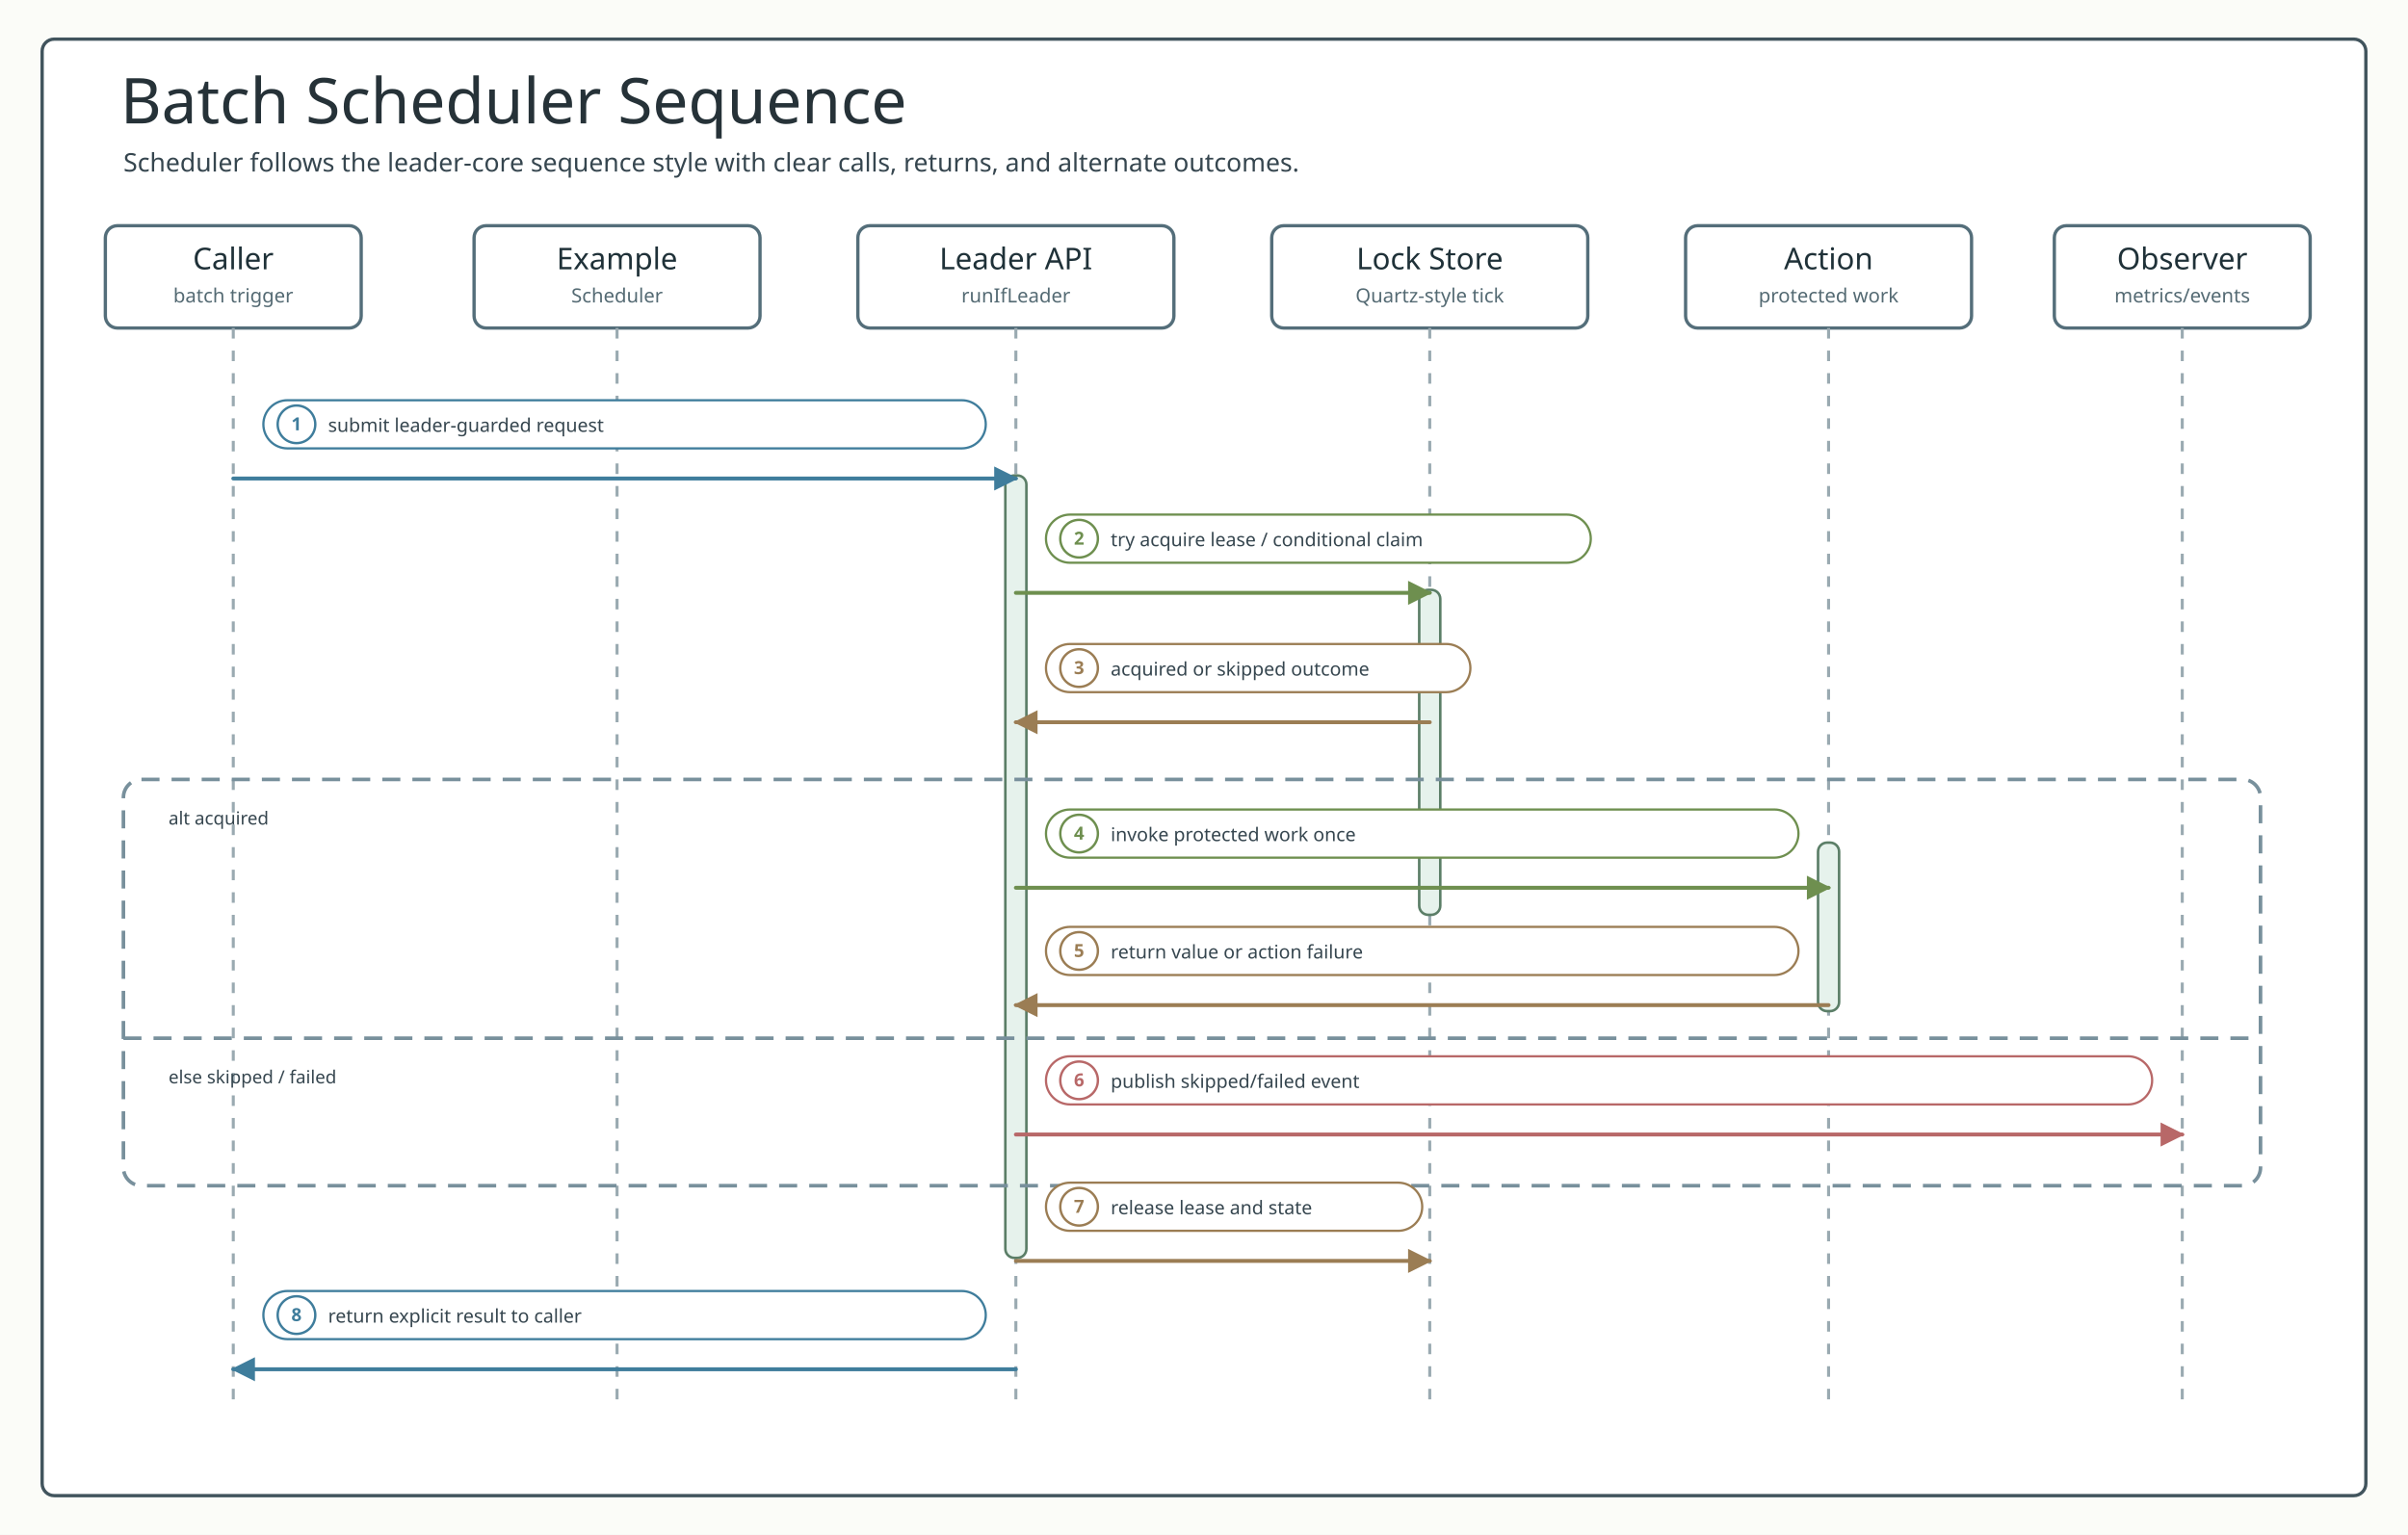
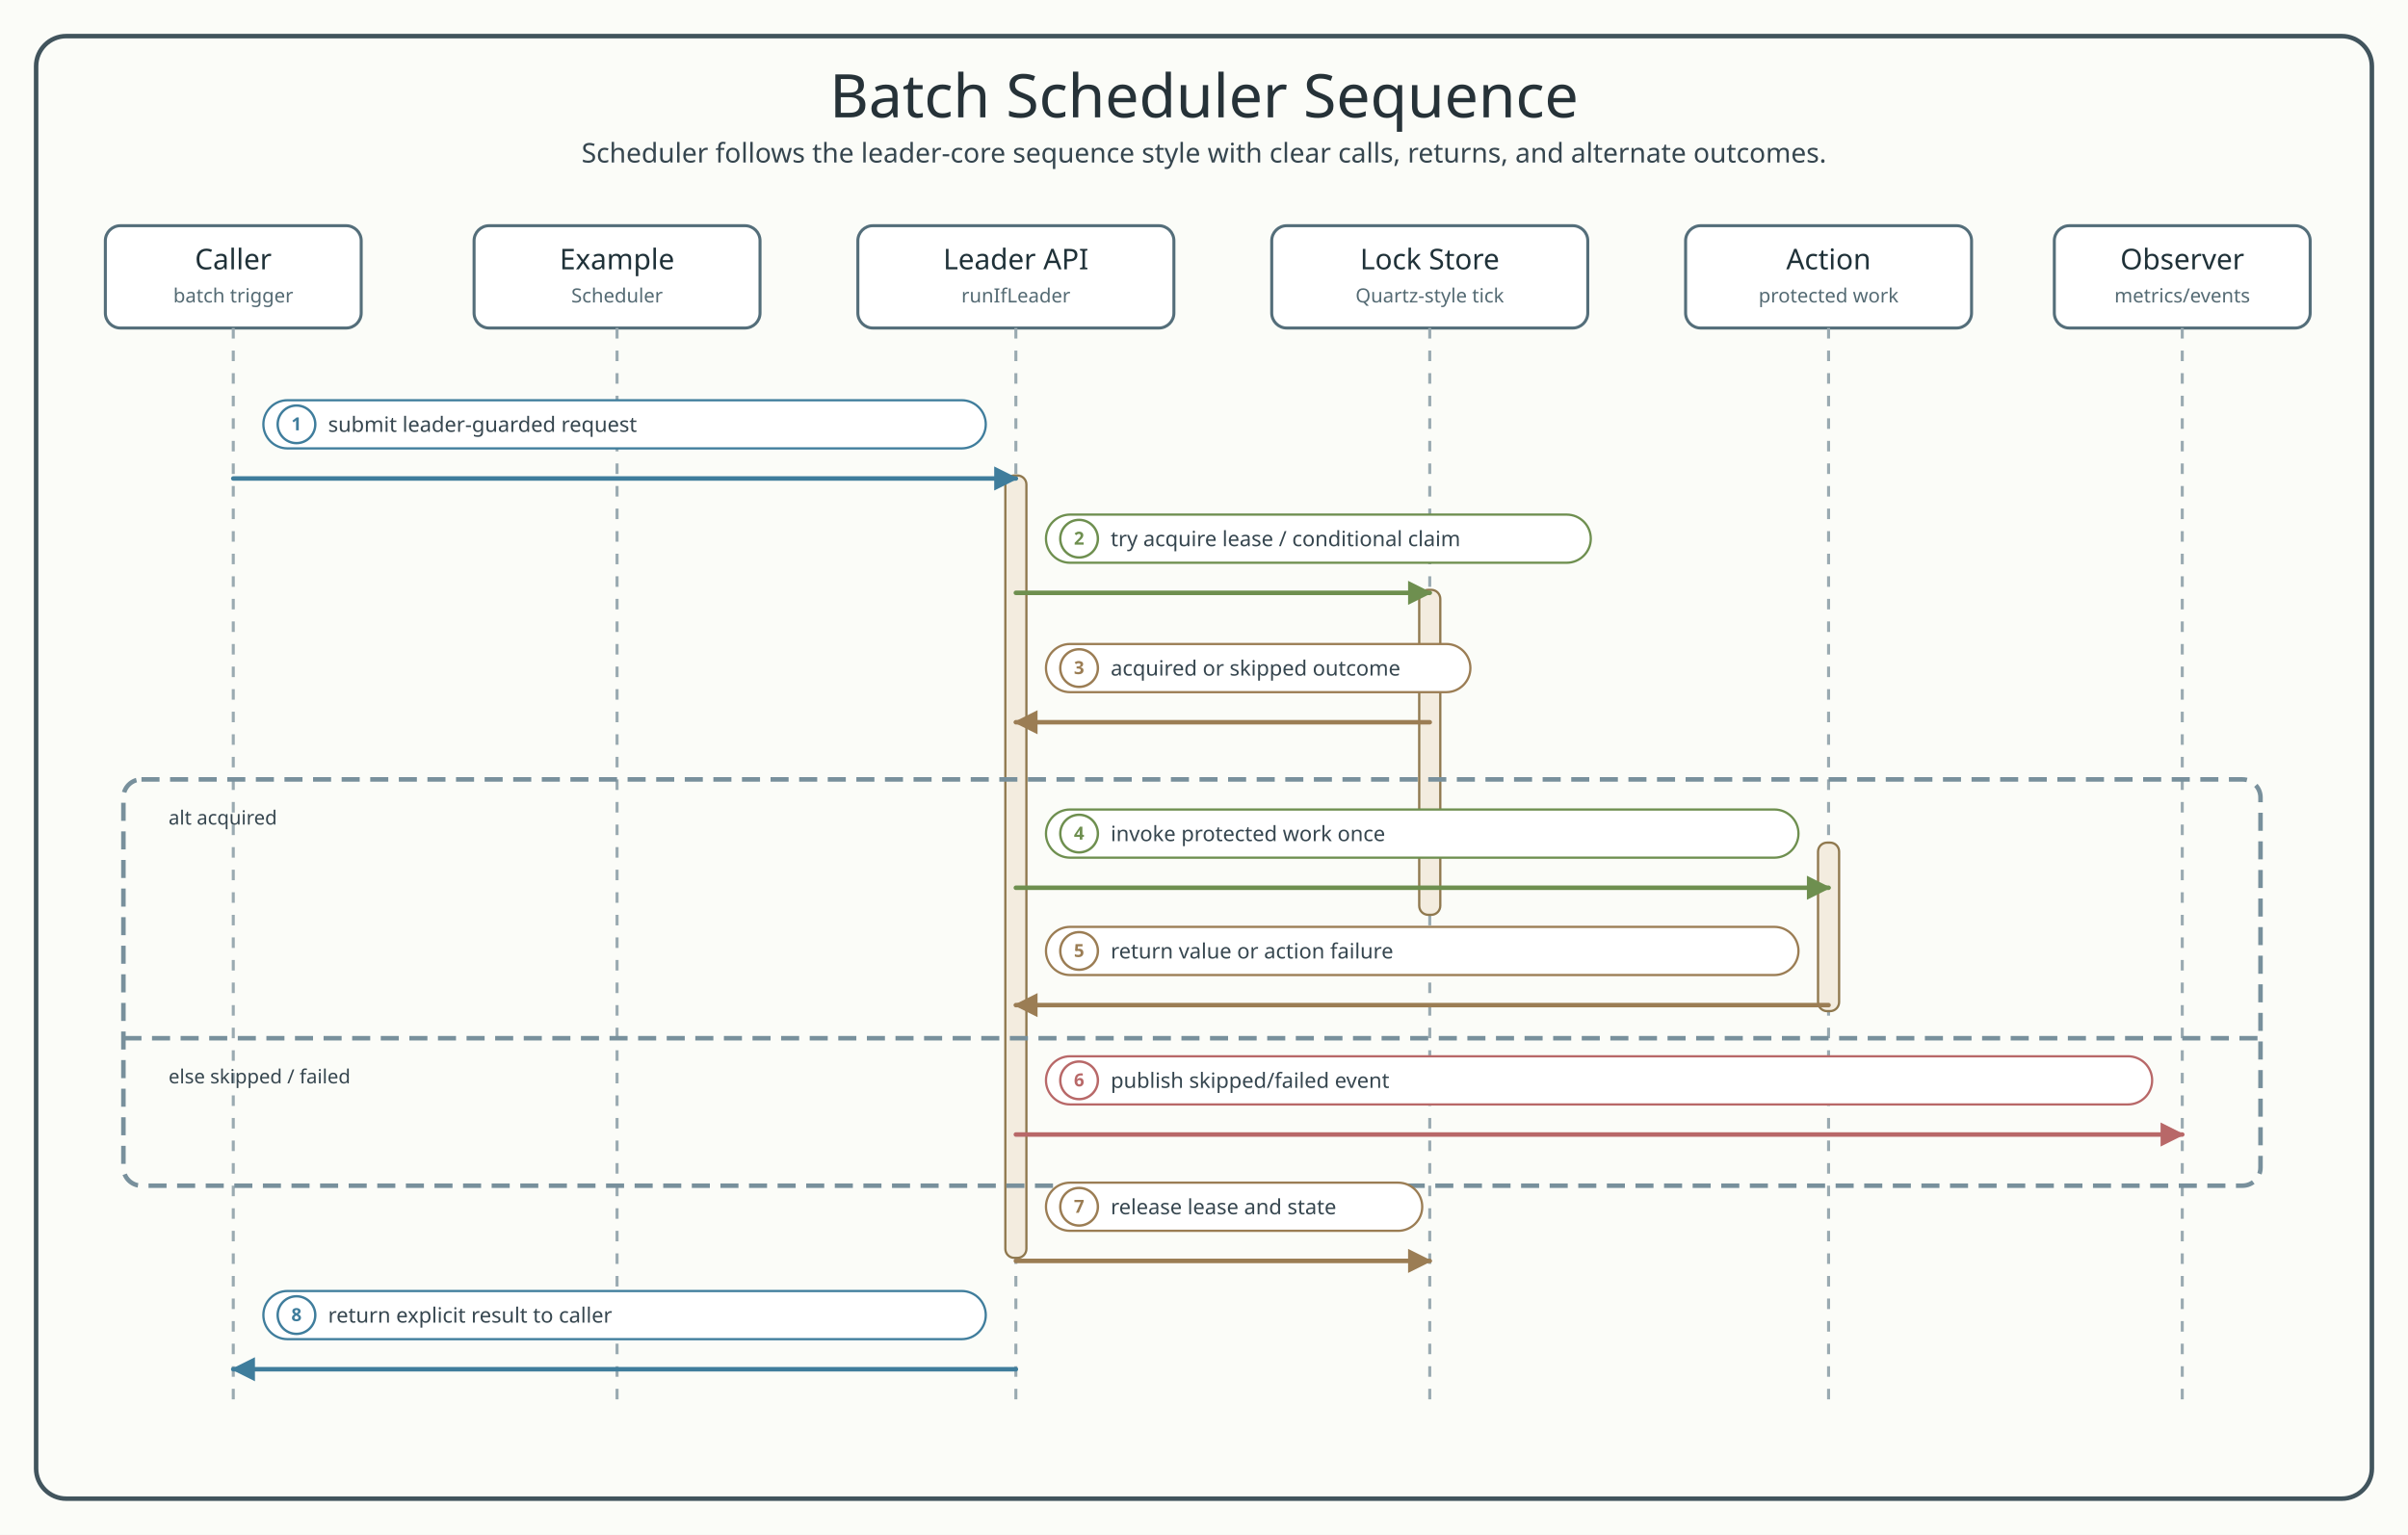
<svg xmlns="http://www.w3.org/2000/svg" width="1600" height="1020" viewBox="0 0 1600 1020" role="img" aria-labelledby="title desc">
  <defs>
    <filter id="softShadow" x="-12%" y="-12%" width="124%" height="124%">
      <feDropShadow dx="0" dy="8" stdDeviation="8" flood-color="#263238" flood-opacity="0.14" />
    </filter>
    <style>
      .canvas { fill: #fbfcf8; }
      .frame { fill: #ffffff; stroke: #41545d; stroke-width: 2.2; }
      .title { font-family: "Architects Daughter"; font-size: 42px; fill: #263238; }
      .subtitle, .small, .labelText, .detail, .footer, .msg, .note { font-family: "Comic Mono"; fill: #36464f; }
      .subtitle { font-size: 17px; }
      .footer { font-size: 13px; fill: #60727d; }
      .band { fill: #f5f9fb; stroke: #c8d7df; stroke-width: 1.6; }
      .bandAlt { fill: #fbfdf8; stroke: #d7e0d0; stroke-width: 1.6; }
      .bandTitle { font-family: "Architects Daughter"; font-size: 22px; fill: #263238; }
      .bandHint { font-family: "Comic Mono"; font-size: 12px; fill: #60727d; }
      .card { filter: url(#softShadow); stroke-width: 2; rx: 8; }
      .cardTitle { font-family: "Architects Daughter"; font-size: 24px; fill: #1f3138; }
      .detail { font-size: 13.5px; fill: #546a73; }
      .edge { fill: none; stroke-width: 2.6; stroke-linecap: round; stroke-linejoin: round; }
      .edgeThin { fill: none; stroke-width: 3; stroke-linecap: round; stroke-linejoin: round; }
      .dash { stroke-dasharray: 10 8; }
      .pill { fill: #ffffff; stroke-width: 1.5; }
      .labelText { font-size: 12.5px; }
      .badgeText { font-family: "Comic Mono"; font-size: 12px; font-weight: 700; }
      .header { fill: #ffffff; stroke: #546e7a; stroke-width: 2.2; }
      .participant { font-family: "Architects Daughter"; font-size: 20px; fill: #1f3138; }
      .role { font-family: "Comic Mono"; font-size: 13px; fill: #546a73; }
      .lifeline { stroke: #9aaab1; stroke-width: 2; stroke-dasharray: 7 8; }
      .activation { fill: #e6f2ec; stroke: #5b7e67; stroke-width: 1.7; }
      .branch { fill: none; stroke: #78909c; stroke-width: 2.4; stroke-dasharray: 12 8; }
+ 
+       /* bluetape4k best-practices sequence style override: matches redis-lettuce sequence family. */
+       text { letter-spacing: 0; }
+       text.title { font-family: "Architects Daughter"; font-size: 40px; font-weight: 400; fill: #263238; }
+       text.subtitle, text.msg, text.note, text.footer, text.small, text.detail, text.mono, text.tiny, text.role, text.participant-sub { font-family: "Comic Mono"; fill: #36464f; }
+       text.subtitle { font-size: 18px; }
+       text.participant, text.participant-title, text.cardTitle { font-family: "Architects Daughter"; font-size: 19px; font-weight: 400; fill: #1f3138; }
+       text.role, text.participant-sub, text.detail, text.small, text.tiny { font-size: 13px; fill: #546a73; }
+       text.msg, text.labelText, text.label, text.mono { font-family: "Comic Mono"; font-size: 14px; font-weight: 400; }
+       text.note { font-size: 13px; }
+       text.footer { font-size: 14px; fill: #60727d; }
+       .canvas { fill: #fbfcf8; }
+       .frame { fill: #fbfcf8; stroke: #41545d; stroke-width: 3; filter: none; }
+       rect.header { fill: #ffffff; stroke: #546e7a; stroke-width: 2; }
+       .lifeline, .life { stroke: #9aaab1; stroke-width: 2; stroke-dasharray: 7 8; }
+       rect.activation { fill: #f3ecdf; stroke: #8f784e; stroke-width: 1.5; }
+       .call, .slot, .state, .skip, .wait, .edge, .edgeThin, .blue, .green, .orange, .purple, .amber, .callBlue, .callGreen, .callAmber, .callRed { fill: none; stroke-width: 3; stroke-linecap: round; stroke-linejoin: round; }
+       .return, .ret { fill: none; stroke-width: 2.5; stroke-dasharray: 8 6; stroke-linecap: round; stroke-linejoin: round; }
+       .alt, .branch { fill: none; stroke: #78909c; stroke-width: 3; stroke-dasharray: 12 7; }
+       .branchDivider { stroke: #78909c; stroke-width: 3; stroke-dasharray: 12 8; }
+       rect.label, rect.pill, rect.altLabel, rect.badge { fill: #ffffff; stroke-width: 1.5; }
+       text.badgeText, text.num { font-family: "Comic Mono"; font-size: 12px; font-weight: 700; }
+       .branchOk, .frame-success { fill: #f8f1e6; stroke: #a2743d; stroke-width: 1.8; }
+       .branchSkip, .frame-skip { fill: #fff5f5; stroke: #b86868; stroke-width: 3; }
    </style>
    <marker id="arrow-line" viewBox="0 0 10 10" markerUnits="userSpaceOnUse" markerWidth="16" markerHeight="16" refX="9" refY="5" orient="auto">
      <path d="M 0 0 L 10 5 L 0 10 Z" fill="#3f7d9c" stroke="#3f7d9c" stroke-width="0" stroke-dasharray="none" style="stroke-dasharray:none!important" />
    </marker>
    <marker id="arrow-work" viewBox="0 0 10 10" markerUnits="userSpaceOnUse" markerWidth="16" markerHeight="16" refX="9" refY="5" orient="auto">
      <path d="M 0 0 L 10 5 L 0 10 Z" fill="#6e8f4f" stroke="#6e8f4f" stroke-width="0" stroke-dasharray="none" style="stroke-dasharray:none!important" />
    </marker>
    <marker id="arrow-return" viewBox="0 0 10 10" markerUnits="userSpaceOnUse" markerWidth="16" markerHeight="16" refX="9" refY="5" orient="auto">
      <path d="M 0 0 L 10 5 L 0 10 Z" fill="#9b7d54" stroke="#9b7d54" stroke-width="0" stroke-dasharray="none" style="stroke-dasharray:none!important" />
    </marker>
    <marker id="arrow-skip" viewBox="0 0 10 10" markerUnits="userSpaceOnUse" markerWidth="16" markerHeight="16" refX="9" refY="5" orient="auto">
      <path d="M 0 0 L 10 5 L 0 10 Z" fill="#b86868" stroke="#b86868" stroke-width="0" stroke-dasharray="none" style="stroke-dasharray:none!important" />
    </marker>
    <marker id="arrow-amber" viewBox="0 0 10 10" markerUnits="userSpaceOnUse" markerWidth="16" markerHeight="16" refX="9" refY="5" orient="auto">
      <path d="M 0 0 L 10 5 L 0 10 Z" fill="#c97831" stroke="#c97831" stroke-width="0" stroke-dasharray="none" style="stroke-dasharray:none!important" />
    </marker>
    <marker id="arrow-purple" viewBox="0 0 10 10" markerUnits="userSpaceOnUse" markerWidth="16" markerHeight="16" refX="9" refY="5" orient="auto">
      <path d="M 0 0 L 10 5 L 0 10 Z" fill="#7c5aa6" stroke="#7c5aa6" stroke-width="0" stroke-dasharray="none" style="stroke-dasharray:none!important" />
    </marker>
    <marker id="arrow-slate" viewBox="0 0 10 10" markerUnits="userSpaceOnUse" markerWidth="16" markerHeight="16" refX="9" refY="5" orient="auto">
      <path d="M 0 0 L 10 5 L 0 10 Z" fill="#78909c" stroke="#78909c" stroke-width="0" stroke-dasharray="none" style="stroke-dasharray:none!important" />
    </marker>
  </defs>
  <rect width="1600" height="1020" class="canvas" />
-   <rect x="28" y="26" width="1544" height="968" rx="8" class="frame" />
-   <text x="80" y="82" class="title">Batch Scheduler Sequence</text>
-   <text x="82" y="114" class="subtitle">Scheduler follows the leader-core sequence style with clear calls, returns, and alternate outcomes.</text>
-   <rect x="70" y="150" width="170" height="68" rx="8" class="header" />
+   <rect x="24" y="24" width="1552" height="972" rx="20" class="frame" />
+   <text x="800" y="78" text-anchor="middle" class="title">Batch Scheduler Sequence</text>
+   <text x="800" y="108" text-anchor="middle" class="subtitle">Scheduler follows the leader-core sequence style with clear calls, returns, and alternate outcomes.</text>
+   <rect x="70" y="150" width="170" height="68" rx="10" class="header" />
  <text x="155" y="179" text-anchor="middle" class="participant">Caller</text>
  <text x="155" y="201" text-anchor="middle" class="role">batch trigger</text>
-   <rect x="315" y="150" width="190" height="68" rx="8" class="header" />
+   <rect x="315" y="150" width="190" height="68" rx="10" class="header" />
  <text x="410" y="179" text-anchor="middle" class="participant">Example</text>
  <text x="410" y="201" text-anchor="middle" class="role">Scheduler</text>
-   <rect x="570" y="150" width="210" height="68" rx="8" class="header" />
+   <rect x="570" y="150" width="210" height="68" rx="10" class="header" />
  <text x="675" y="179" text-anchor="middle" class="participant">Leader API</text>
  <text x="675" y="201" text-anchor="middle" class="role">runIfLeader</text>
-   <rect x="845" y="150" width="210" height="68" rx="8" class="header" />
+   <rect x="845" y="150" width="210" height="68" rx="10" class="header" />
  <text x="950" y="179" text-anchor="middle" class="participant">Lock Store</text>
  <text x="950" y="201" text-anchor="middle" class="role">Quartz-style tick</text>
-   <rect x="1120" y="150" width="190" height="68" rx="8" class="header" />
+   <rect x="1120" y="150" width="190" height="68" rx="10" class="header" />
  <text x="1215" y="179" text-anchor="middle" class="participant">Action</text>
  <text x="1215" y="201" text-anchor="middle" class="role">protected work</text>
-   <rect x="1365" y="150" width="170" height="68" rx="8" class="header" />
+   <rect x="1365" y="150" width="170" height="68" rx="10" class="header" />
  <text x="1450" y="179" text-anchor="middle" class="participant">Observer</text>
  <text x="1450" y="201" text-anchor="middle" class="role">metrics/events</text>
  <line x1="155" y1="218" x2="155" y2="938" class="lifeline" />
  <line x1="410" y1="218" x2="410" y2="938" class="lifeline" />
  <line x1="675" y1="218" x2="675" y2="938" class="lifeline" />
  <line x1="950" y1="218" x2="950" y2="938" class="lifeline" />
  <line x1="1215" y1="218" x2="1215" y2="938" class="lifeline" />
  <line x1="1450" y1="218" x2="1450" y2="938" class="lifeline" />
  <rect x="668" y="316" width="14" height="520" rx="6" class="activation" />
  <rect x="943" y="392" width="14" height="216" rx="6" class="activation" />
  <rect x="1208" y="560" width="14" height="112" rx="6" class="activation" />
  <g>
    <rect x="175" y="266" width="480" height="32" rx="16" class="pill" stroke="#3f7d9c" />
    <circle cx="197" cy="282" r="12.5" fill="#fff" stroke="#3f7d9c" stroke-width="1.6" />
    <text x="197" y="286" text-anchor="middle" class="badgeText" fill="#3f7d9c">1</text>
    <text x="218" y="287" class="labelText" fill="#3f7d9c">submit leader-guarded request</text>
  </g>
  <path d="M 155 318 L 675 318" class="edge" stroke="#3f7d9c" marker-end="url(#arrow-line)" />
  <g>
    <rect x="695" y="342" width="362" height="32" rx="16" class="pill" stroke="#6e8f4f" />
    <circle cx="717" cy="358" r="12.5" fill="#fff" stroke="#6e8f4f" stroke-width="1.6" />
    <text x="717" y="362" text-anchor="middle" class="badgeText" fill="#6e8f4f">2</text>
    <text x="738" y="363" class="labelText" fill="#6e8f4f">try acquire lease / conditional claim</text>
  </g>
  <path d="M 675 394 L 950 394" class="edge" stroke="#6e8f4f" marker-end="url(#arrow-work)" />
  <g>
    <rect x="695" y="428" width="282" height="32" rx="16" class="pill" stroke="#9b7d54" />
    <circle cx="717" cy="444" r="12.5" fill="#fff" stroke="#9b7d54" stroke-width="1.6" />
    <text x="717" y="448" text-anchor="middle" class="badgeText" fill="#9b7d54">3</text>
    <text x="738" y="449" class="labelText" fill="#9b7d54">acquired or skipped outcome</text>
  </g>
  <path d="M 950 480 L 675 480" class="edge" stroke="#9b7d54" marker-end="url(#arrow-return)" />
  <rect x="82" y="518" width="1420" height="270" rx="12" class="branch" />
  <text x="112" y="548" class="note">alt acquired</text>
  <line x1="82" y1="690" x2="1502" y2="690" class="branch" />
  <text x="112" y="720" class="note">else skipped / failed</text>
  <g>
    <rect x="695" y="538" width="500" height="32" rx="16" class="pill" stroke="#6e8f4f" />
    <circle cx="717" cy="554" r="12.5" fill="#fff" stroke="#6e8f4f" stroke-width="1.6" />
    <text x="717" y="558" text-anchor="middle" class="badgeText" fill="#6e8f4f">4</text>
    <text x="738" y="559" class="labelText" fill="#6e8f4f">invoke protected work once</text>
  </g>
  <path d="M 675 590 L 1215 590" class="edge" stroke="#6e8f4f" marker-end="url(#arrow-work)" />
  <g>
    <rect x="695" y="616" width="500" height="32" rx="16" class="pill" stroke="#9b7d54" />
    <circle cx="717" cy="632" r="12.5" fill="#fff" stroke="#9b7d54" stroke-width="1.6" />
    <text x="717" y="636" text-anchor="middle" class="badgeText" fill="#9b7d54">5</text>
    <text x="738" y="637" class="labelText" fill="#9b7d54">return value or action failure</text>
  </g>
  <path d="M 1215 668 L 675 668" class="edge" stroke="#9b7d54" marker-end="url(#arrow-return)" />
  <g>
    <rect x="695" y="702" width="735" height="32" rx="16" class="pill" stroke="#b86868" />
    <circle cx="717" cy="718" r="12.5" fill="#fff" stroke="#b86868" stroke-width="1.6" />
    <text x="717" y="722" text-anchor="middle" class="badgeText" fill="#b86868">6</text>
    <text x="738" y="723" class="labelText" fill="#b86868">publish skipped/failed event</text>
  </g>
  <path d="M 675 754 L 1450 754" class="edge" stroke="#b86868" marker-end="url(#arrow-skip)" />
  <g>
    <rect x="695" y="786" width="250" height="32" rx="16" class="pill" stroke="#9b7d54" />
    <circle cx="717" cy="802" r="12.5" fill="#fff" stroke="#9b7d54" stroke-width="1.6" />
    <text x="717" y="806" text-anchor="middle" class="badgeText" fill="#9b7d54">7</text>
    <text x="738" y="807" class="labelText" fill="#9b7d54">release lease and state</text>
  </g>
  <path d="M 675 838 L 950 838" class="edge" stroke="#9b7d54" marker-end="url(#arrow-return)" />
  <g>
    <rect x="175" y="858" width="480" height="32" rx="16" class="pill" stroke="#3f7d9c" />
    <circle cx="197" cy="874" r="12.5" fill="#fff" stroke="#3f7d9c" stroke-width="1.6" />
    <text x="197" y="878" text-anchor="middle" class="badgeText" fill="#3f7d9c">8</text>
    <text x="218" y="879" class="labelText" fill="#3f7d9c">return explicit result to caller</text>
  </g>
  <path d="M 675 910 L 155 910" class="edge" stroke="#3f7d9c" marker-end="url(#arrow-line)" />
</svg>
